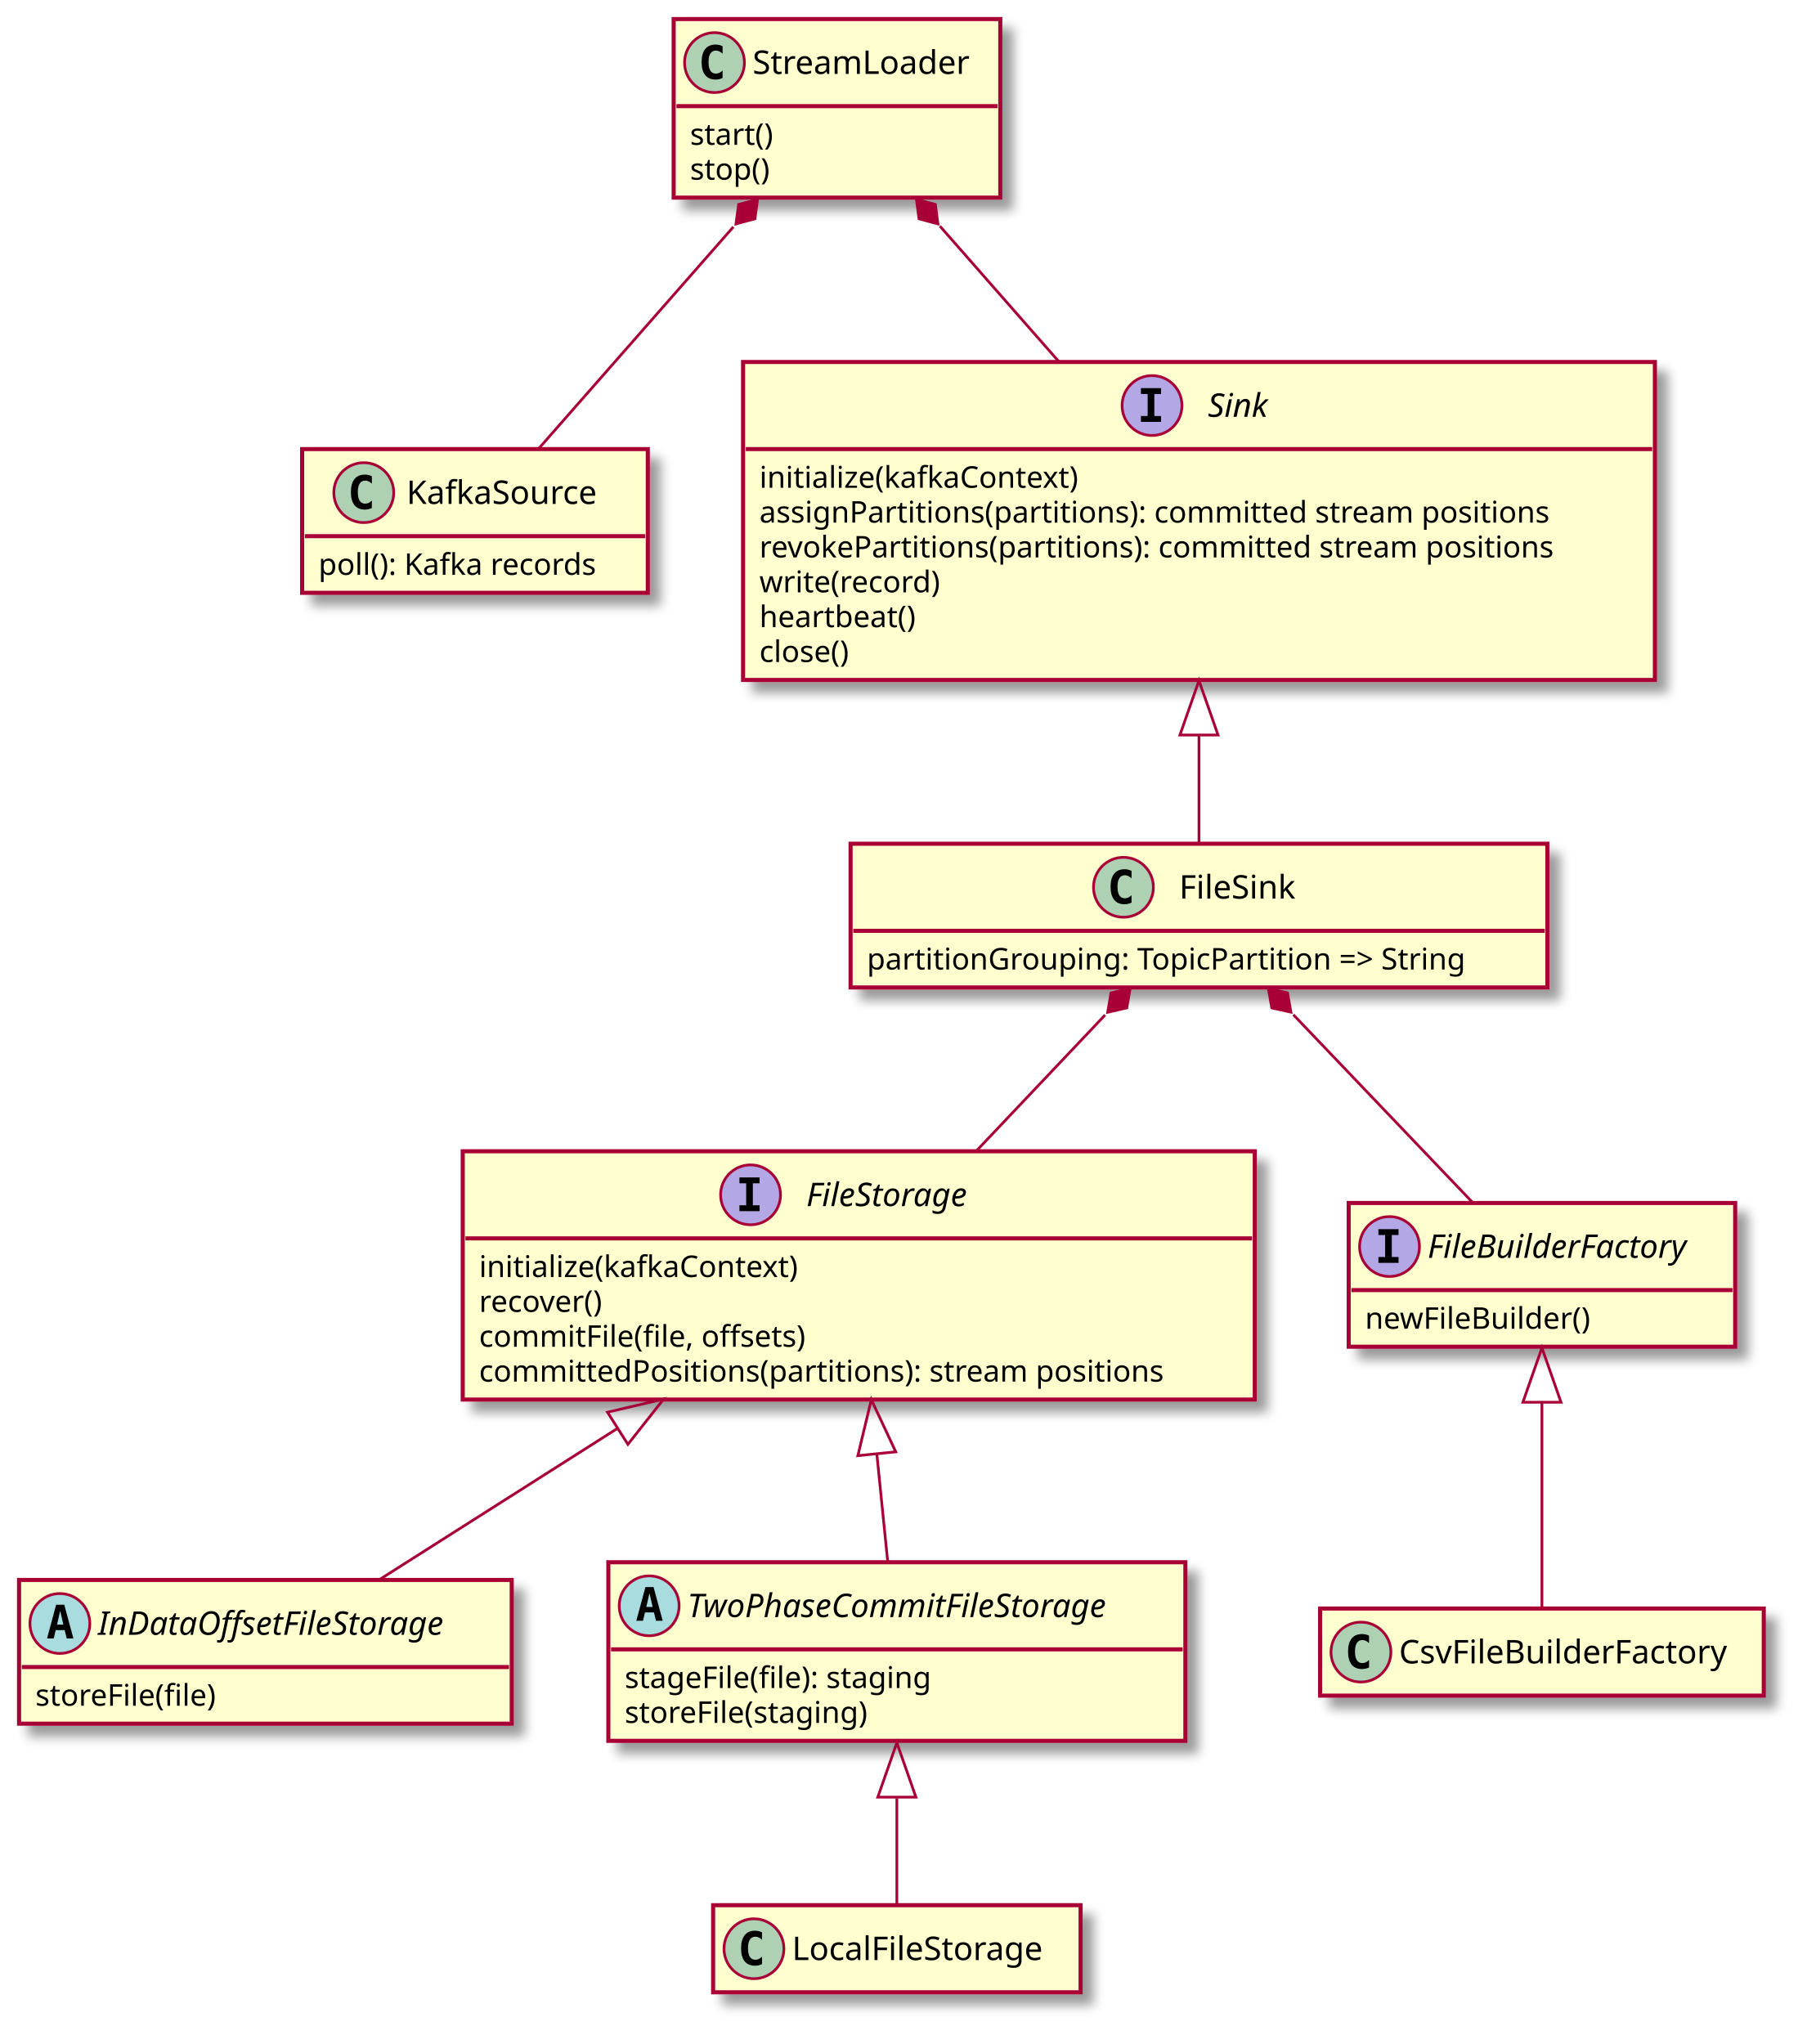
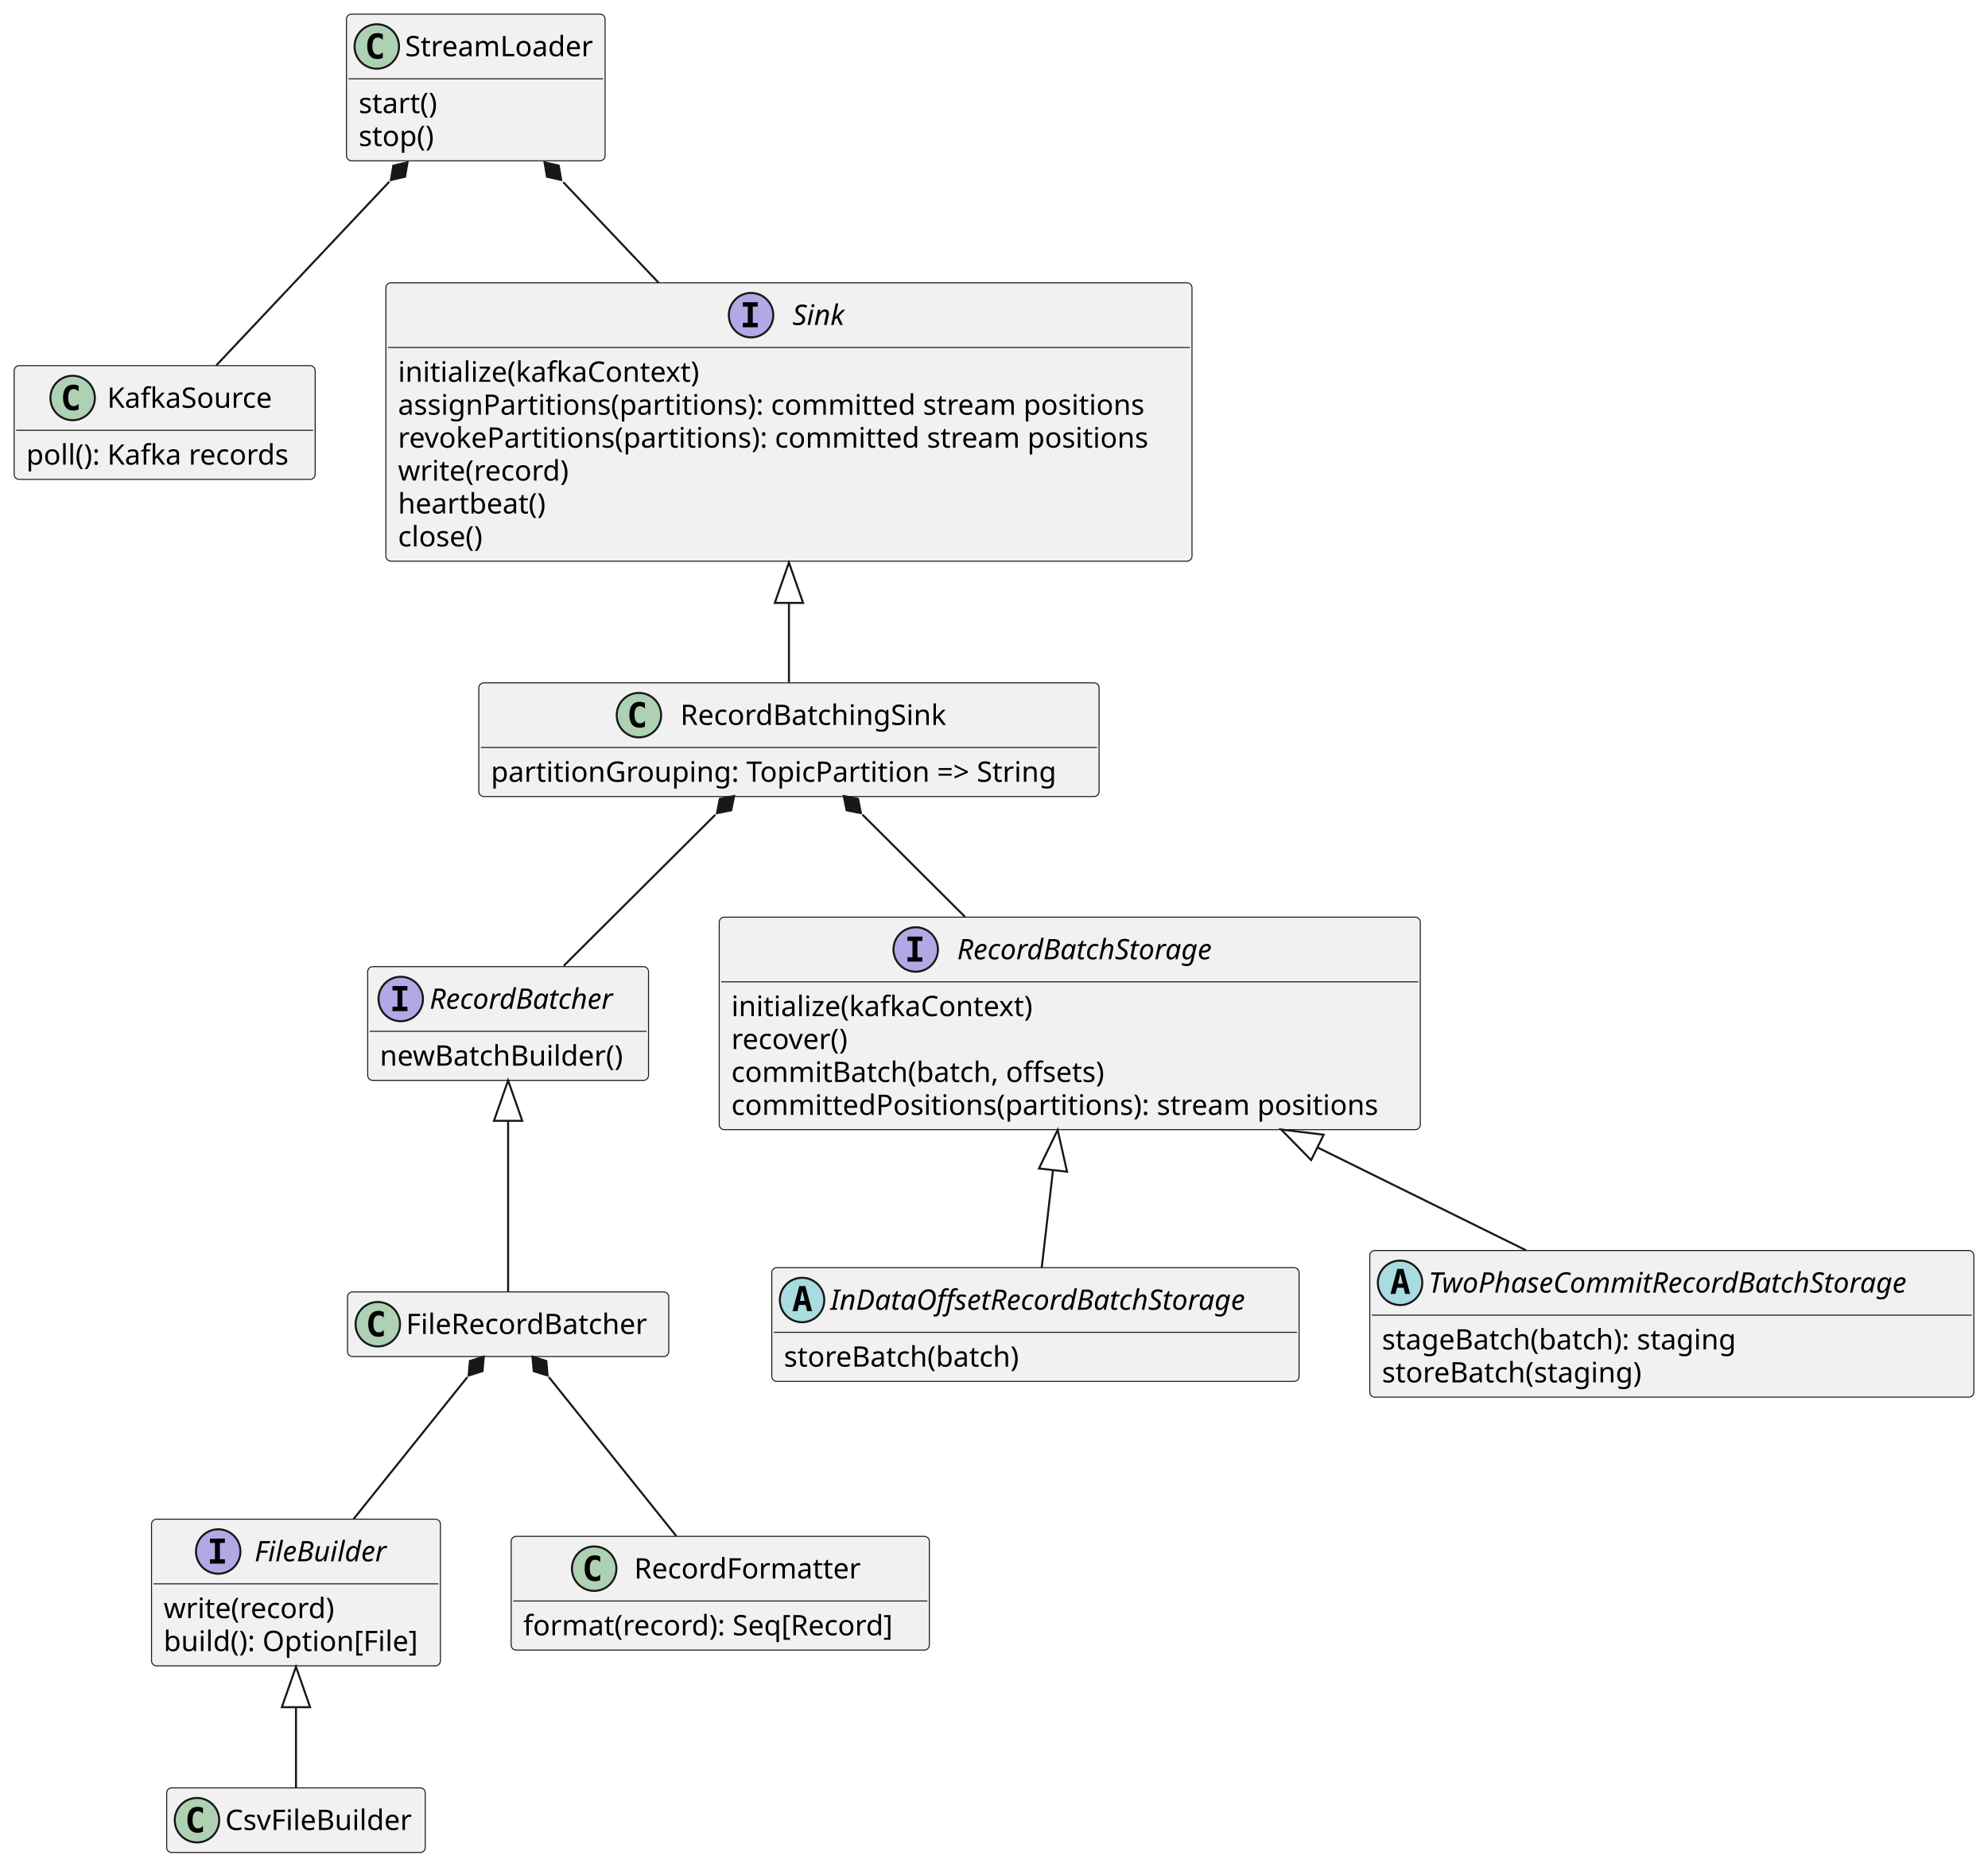
- <svg xmlns="http://www.w3.org/2000/svg" xmlns:xlink="http://www.w3.org/1999/xlink" contentScriptType="application/ecmascript" contentStyleType="text/css" height="751px" preserveAspectRatio="none" style="width:667px;height:751px;background:#00000000;" version="1.1" viewBox="0 0 667 751" width="667px" zoomAndPan="magnify">
-   <defs>
-     <filter height="300%" id="f3hmc2ms3qxe7" width="300%" x="-1" y="-1">
-       <feGaussianBlur result="blurOut" stdDeviation="2.0" />
-       <feColorMatrix in="blurOut" result="blurOut2" type="matrix" values="0 0 0 0 0 0 0 0 0 0 0 0 0 0 0 0 0 0 .4 0" />
-       <feOffset dx="4.0" dy="4.0" in="blurOut2" result="blurOut3" />
-       <feBlend in="SourceGraphic" in2="blurOut3" mode="normal" />
-     </filter>
-   </defs>
+ <svg xmlns="http://www.w3.org/2000/svg" xmlns:xlink="http://www.w3.org/1999/xlink" contentStyleType="text/css" height="924px" preserveAspectRatio="none" style="width:984px;height:924px;" version="1.1" viewBox="0 0 984 924" width="984px" zoomAndPan="magnify">
+   <defs />
  <g>
    <a href="../com/adform/streamloader/StreamLoader.html" target="_top" title="StreamLoader" xlink:actuate="onRequest" xlink:href="../com/adform/streamloader/StreamLoader.html" xlink:show="new" xlink:title="StreamLoader" xlink:type="simple">
-       <rect fill="#FEFECE" filter="url(#f3hmc2ms3qxe7)" height="65.609" id="StreamLoader" style="stroke: #A80036; stroke-width: 1.5;" width="120" x="247.5" y="7" />
-       <ellipse cx="262.5" cy="23" fill="#ADD1B2" rx="11" ry="11" style="stroke: #A80036; stroke-width: 1.0;" />
-       <path d="M265.469,28.641 Q264.891,28.938 264.25,29.078 Q263.609,29.234 262.906,29.234 Q260.406,29.234 259.078,27.594 Q257.766,25.938 257.766,22.812 Q257.766,19.688 259.078,18.031 Q260.406,16.375 262.906,16.375 Q263.609,16.375 264.25,16.531 Q264.906,16.688 265.469,16.984 L265.469,19.703 Q264.844,19.125 264.25,18.859 Q263.656,18.578 263.031,18.578 Q261.688,18.578 261,19.656 Q260.312,20.719 260.312,22.812 Q260.312,24.906 261,25.984 Q261.688,27.047 263.031,27.047 Q263.656,27.047 264.25,26.781 Q264.844,26.5 265.469,25.922 L265.469,28.641 Z " />
-       <text fill="#000000" font-family="sans-serif" font-size="12" lengthAdjust="spacingAndGlyphs" textLength="88" x="276.5" y="27.154">StreamLoader</text>
-       <line style="stroke: #A80036; stroke-width: 1.5;" x1="248.5" x2="366.5" y1="39" y2="39" />
-       <text fill="#000000" font-family="sans-serif" font-size="11" lengthAdjust="spacingAndGlyphs" textLength="35" x="253.5" y="53.21">start()</text>
-       <text fill="#000000" font-family="sans-serif" font-size="11" lengthAdjust="spacingAndGlyphs" textLength="33" x="253.5" y="66.015">stop()</text>
+       <g id="elem_StreamLoader">
+         <rect codeLine="5" fill="#F1F1F1" height="72.594" id="StreamLoader" rx="2.5" ry="2.5" style="stroke:#181818;stroke-width:0.5;" width="128" x="171.5" y="7" />
+         <ellipse cx="186.5" cy="23" fill="#ADD1B2" rx="11" ry="11" style="stroke:#181818;stroke-width:1.0;" />
+         <path d="M189.469,28.641 Q188.891,28.938 188.25,29.078 Q187.609,29.234 186.906,29.234 Q184.406,29.234 183.078,27.594 Q181.766,25.938 181.766,22.812 Q181.766,19.688 183.078,18.031 Q184.406,16.375 186.906,16.375 Q187.609,16.375 188.25,16.531 Q188.906,16.688 189.469,16.984 L189.469,19.703 Q188.844,19.125 188.25,18.859 Q187.656,18.578 187.031,18.578 Q185.688,18.578 185,19.656 Q184.312,20.719 184.312,22.812 Q184.312,24.906 185,25.984 Q185.688,27.047 187.031,27.047 Q187.656,27.047 188.25,26.781 Q188.844,26.5 189.469,25.922 L189.469,28.641 Z " fill="#000000" />
+         <text fill="#000000" font-family="sans-serif" font-size="14" lengthAdjust="spacing" textLength="96" x="200.5" y="27.847">StreamLoader</text>
+         <line style="stroke:#181818;stroke-width:0.5;" x1="172.5" x2="298.5" y1="39" y2="39" />
+         <text fill="#000000" font-family="sans-serif" font-size="14" lengthAdjust="spacing" textLength="41" x="177.5" y="55.995">start()</text>
+         <text fill="#000000" font-family="sans-serif" font-size="14" lengthAdjust="spacing" textLength="41" x="177.5" y="72.292">stop()</text>
+       </g>
    </a>
-     <a href="../com/adform/streamloader/KafkaSource.html" target="_top" title="KafkaSource" xlink:actuate="onRequest" xlink:href="../com/adform/streamloader/KafkaSource.html" xlink:show="new" xlink:title="KafkaSource" xlink:type="simple">
-       <rect fill="#FEFECE" filter="url(#f3hmc2ms3qxe7)" height="52.805" id="KafkaSource" style="stroke: #A80036; stroke-width: 1.5;" width="127" x="111" y="165" />
-       <ellipse cx="133.65" cy="181" fill="#ADD1B2" rx="11" ry="11" style="stroke: #A80036; stroke-width: 1.0;" />
-       <path d="M136.619,186.641 Q136.041,186.938 135.4,187.078 Q134.759,187.234 134.056,187.234 Q131.556,187.234 130.228,185.594 Q128.916,183.938 128.916,180.812 Q128.916,177.688 130.228,176.031 Q131.556,174.375 134.056,174.375 Q134.759,174.375 135.4,174.531 Q136.056,174.688 136.619,174.984 L136.619,177.703 Q135.994,177.125 135.4,176.859 Q134.806,176.578 134.181,176.578 Q132.838,176.578 132.15,177.656 Q131.463,178.719 131.463,180.812 Q131.463,182.906 132.15,183.984 Q132.838,185.047 134.181,185.047 Q134.806,185.047 135.4,184.781 Q135.994,184.5 136.619,183.922 L136.619,186.641 Z " />
-       <text fill="#000000" font-family="sans-serif" font-size="12" lengthAdjust="spacingAndGlyphs" textLength="78" x="149.35" y="185.154">KafkaSource</text>
-       <line style="stroke: #A80036; stroke-width: 1.5;" x1="112" x2="237" y1="197" y2="197" />
-       <text fill="#000000" font-family="sans-serif" font-size="11" lengthAdjust="spacingAndGlyphs" textLength="115" x="117" y="211.21">poll(): Kafka records</text>
+     <a href="../com/adform/streamloader/source/KafkaSource.html" target="_top" title="KafkaSource" xlink:actuate="onRequest" xlink:href="../com/adform/streamloader/source/KafkaSource.html" xlink:show="new" xlink:title="KafkaSource" xlink:type="simple">
+       <g id="elem_KafkaSource">
+         <rect codeLine="10" fill="#F1F1F1" height="56.297" id="KafkaSource" rx="2.5" ry="2.5" style="stroke:#181818;stroke-width:0.5;" width="149" x="7" y="181" />
+         <ellipse cx="35.95" cy="197" fill="#ADD1B2" rx="11" ry="11" style="stroke:#181818;stroke-width:1.0;" />
+         <path d="M38.919,202.641 Q38.341,202.938 37.7,203.078 Q37.059,203.234 36.356,203.234 Q33.856,203.234 32.528,201.594 Q31.216,199.938 31.216,196.812 Q31.216,193.688 32.528,192.031 Q33.856,190.375 36.356,190.375 Q37.059,190.375 37.7,190.531 Q38.356,190.688 38.919,190.984 L38.919,193.703 Q38.294,193.125 37.7,192.859 Q37.106,192.578 36.481,192.578 Q35.138,192.578 34.45,193.656 Q33.763,194.719 33.763,196.812 Q33.763,198.906 34.45,199.984 Q35.138,201.047 36.481,201.047 Q37.106,201.047 37.7,200.781 Q38.294,200.5 38.919,199.922 L38.919,202.641 Z " fill="#000000" />
+         <text fill="#000000" font-family="sans-serif" font-size="14" lengthAdjust="spacing" textLength="86" x="53.05" y="201.847">KafkaSource</text>
+         <line style="stroke:#181818;stroke-width:0.5;" x1="8" x2="155" y1="213" y2="213" />
+         <text fill="#000000" font-family="sans-serif" font-size="14" lengthAdjust="spacing" textLength="137" x="13" y="229.995">poll(): Kafka records</text>
+       </g>
    </a>
-     <a href="../com/adform/streamloader/Sink.html" target="_top" title="Sink" xlink:actuate="onRequest" xlink:href="../com/adform/streamloader/Sink.html" xlink:show="new" xlink:title="Sink" xlink:type="simple">
-       <rect fill="#FEFECE" filter="url(#f3hmc2ms3qxe7)" height="116.828" id="Sink" style="stroke: #A80036; stroke-width: 1.5;" width="335" x="273" y="133" />
-       <ellipse cx="423.25" cy="149" fill="#B4A7E5" rx="11" ry="11" style="stroke: #A80036; stroke-width: 1.0;" />
-       <path d="M419.172,144.766 L419.172,142.609 L426.562,142.609 L426.562,144.766 L424.094,144.766 L424.094,152.844 L426.562,152.844 L426.562,155 L419.172,155 L419.172,152.844 L421.641,152.844 L421.641,144.766 L419.172,144.766 Z " />
-       <text fill="#000000" font-family="sans-serif" font-size="12" font-style="italic" lengthAdjust="spacingAndGlyphs" textLength="26" x="443.75" y="153.154">Sink</text>
-       <line style="stroke: #A80036; stroke-width: 1.5;" x1="274" x2="607" y1="165" y2="165" />
-       <text fill="#000000" font-family="sans-serif" font-size="11" lengthAdjust="spacingAndGlyphs" textLength="126" x="279" y="179.21">initialize(kafkaContext)</text>
-       <text fill="#000000" font-family="sans-serif" font-size="11" lengthAdjust="spacingAndGlyphs" textLength="323" x="279" y="192.015">assignPartitions(partitions): committed stream positions</text>
-       <text fill="#000000" font-family="sans-serif" font-size="11" lengthAdjust="spacingAndGlyphs" textLength="323" x="279" y="204.82">revokePartitions(partitions): committed stream positions</text>
-       <text fill="#000000" font-family="sans-serif" font-size="11" lengthAdjust="spacingAndGlyphs" textLength="73" x="279" y="217.625">write(record)</text>
-       <text fill="#000000" font-family="sans-serif" font-size="11" lengthAdjust="spacingAndGlyphs" textLength="63" x="279" y="230.429">heartbeat()</text>
-       <text fill="#000000" font-family="sans-serif" font-size="11" lengthAdjust="spacingAndGlyphs" textLength="38" x="279" y="243.234">close()</text>
+     <a href="../com/adform/streamloader/sink/Sink.html" target="_top" title="Sink" xlink:actuate="onRequest" xlink:href="../com/adform/streamloader/sink/Sink.html" xlink:show="new" xlink:title="Sink" xlink:type="simple">
+       <g id="elem_Sink">
+         <rect codeLine="17" fill="#F1F1F1" height="137.781" id="Sink" rx="2.5" ry="2.5" style="stroke:#181818;stroke-width:0.5;" width="399" x="191" y="140" />
+         <ellipse cx="371.75" cy="156" fill="#B4A7E5" rx="11" ry="11" style="stroke:#181818;stroke-width:1.0;" />
+         <path d="M367.672,151.766 L367.672,149.609 L375.062,149.609 L375.062,151.766 L372.594,151.766 L372.594,159.844 L375.062,159.844 L375.062,162 L367.672,162 L367.672,159.844 L370.141,159.844 L370.141,151.766 L367.672,151.766 Z " fill="#000000" />
+         <text fill="#000000" font-family="sans-serif" font-size="14" font-style="italic" lengthAdjust="spacing" textLength="29" x="392.25" y="160.847">Sink</text>
+         <line style="stroke:#181818;stroke-width:0.5;" x1="192" x2="589" y1="172" y2="172" />
+         <text fill="#000000" font-family="sans-serif" font-size="14" lengthAdjust="spacing" textLength="154" x="197" y="188.995">initialize(kafkaContext)</text>
+         <text fill="#000000" font-family="sans-serif" font-size="14" lengthAdjust="spacing" textLength="385" x="197" y="205.292">assignPartitions(partitions): committed stream positions</text>
+         <text fill="#000000" font-family="sans-serif" font-size="14" lengthAdjust="spacing" textLength="387" x="197" y="221.589">revokePartitions(partitions): committed stream positions</text>
+         <text fill="#000000" font-family="sans-serif" font-size="14" lengthAdjust="spacing" textLength="88" x="197" y="237.886">write(record)</text>
+         <text fill="#000000" font-family="sans-serif" font-size="14" lengthAdjust="spacing" textLength="77" x="197" y="254.183">heartbeat()</text>
+         <text fill="#000000" font-family="sans-serif" font-size="14" lengthAdjust="spacing" textLength="47" x="197" y="270.479">close()</text>
+       </g>
    </a>
-     <a href="../com/adform/streamloader/file/FileSink.html" target="_top" title="FileSink" xlink:actuate="onRequest" xlink:href="../com/adform/streamloader/file/FileSink.html" xlink:show="new" xlink:title="FileSink" xlink:type="simple">
-       <rect fill="#FEFECE" filter="url(#f3hmc2ms3qxe7)" height="52.805" id="FileSink" style="stroke: #A80036; stroke-width: 1.5;" width="256" x="312.5" y="310" />
-       <ellipse cx="412.75" cy="326" fill="#ADD1B2" rx="11" ry="11" style="stroke: #A80036; stroke-width: 1.0;" />
-       <path d="M415.719,331.641 Q415.141,331.938 414.5,332.078 Q413.859,332.234 413.156,332.234 Q410.656,332.234 409.328,330.594 Q408.016,328.938 408.016,325.812 Q408.016,322.688 409.328,321.031 Q410.656,319.375 413.156,319.375 Q413.859,319.375 414.5,319.531 Q415.156,319.688 415.719,319.984 L415.719,322.703 Q415.094,322.125 414.5,321.859 Q413.906,321.578 413.281,321.578 Q411.938,321.578 411.25,322.656 Q410.562,323.719 410.562,325.812 Q410.562,327.906 411.25,328.984 Q411.938,330.047 413.281,330.047 Q413.906,330.047 414.5,329.781 Q415.094,329.5 415.719,328.922 L415.719,331.641 Z " />
-       <text fill="#000000" font-family="sans-serif" font-size="12" lengthAdjust="spacingAndGlyphs" textLength="47" x="433.25" y="330.154">FileSink</text>
-       <line style="stroke: #A80036; stroke-width: 1.5;" x1="313.5" x2="567.5" y1="342" y2="342" />
-       <text fill="#000000" font-family="sans-serif" font-size="11" lengthAdjust="spacingAndGlyphs" textLength="244" x="318.5" y="356.21">partitionGrouping: TopicPartition =&gt; String</text>
+     <a href="../com/adform/streamloader/sink/batch/RecordBatchingSink.html" target="_top" title="RecordBatchingSink" xlink:actuate="onRequest" xlink:href="../com/adform/streamloader/sink/batch/RecordBatchingSink.html" xlink:show="new" xlink:title="RecordBatchingSink" xlink:type="simple">
+       <g id="elem_RecordBatchingSink">
+         <rect codeLine="28" fill="#F1F1F1" height="56.297" id="RecordBatchingSink" rx="2.5" ry="2.5" style="stroke:#181818;stroke-width:0.5;" width="307" x="237" y="338" />
+         <ellipse cx="316.25" cy="354" fill="#ADD1B2" rx="11" ry="11" style="stroke:#181818;stroke-width:1.0;" />
+         <path d="M319.219,359.641 Q318.641,359.938 318,360.078 Q317.359,360.234 316.656,360.234 Q314.156,360.234 312.828,358.594 Q311.516,356.938 311.516,353.812 Q311.516,350.688 312.828,349.031 Q314.156,347.375 316.656,347.375 Q317.359,347.375 318,347.531 Q318.656,347.688 319.219,347.984 L319.219,350.703 Q318.594,350.125 318,349.859 Q317.406,349.578 316.781,349.578 Q315.438,349.578 314.75,350.656 Q314.062,351.719 314.062,353.812 Q314.062,355.906 314.75,356.984 Q315.438,358.047 316.781,358.047 Q317.406,358.047 318,357.781 Q318.594,357.5 319.219,356.922 L319.219,359.641 Z " fill="#000000" />
+         <text fill="#000000" font-family="sans-serif" font-size="14" lengthAdjust="spacing" textLength="140" x="336.75" y="358.847">RecordBatchingSink</text>
+         <line style="stroke:#181818;stroke-width:0.5;" x1="238" x2="543" y1="370" y2="370" />
+         <text fill="#000000" font-family="sans-serif" font-size="14" lengthAdjust="spacing" textLength="295" x="243" y="386.995">partitionGrouping: TopicPartition =&gt; String</text>
+       </g>
    </a>
-     <a href="../com/adform/streamloader/file/storage/FileStorage.html" target="_top" title="FileStorage" xlink:actuate="onRequest" xlink:href="../com/adform/streamloader/file/storage/FileStorage.html" xlink:show="new" xlink:title="FileStorage" xlink:type="simple">
-       <rect fill="#FEFECE" filter="url(#f3hmc2ms3qxe7)" height="91.219" id="FileStorage" style="stroke: #A80036; stroke-width: 1.5;" width="291" x="170" y="423" />
-       <ellipse cx="275.75" cy="439" fill="#B4A7E5" rx="11" ry="11" style="stroke: #A80036; stroke-width: 1.0;" />
-       <path d="M271.672,434.766 L271.672,432.609 L279.062,432.609 L279.062,434.766 L276.594,434.766 L276.594,442.844 L279.062,442.844 L279.062,445 L271.672,445 L271.672,442.844 L274.141,442.844 L274.141,434.766 L271.672,434.766 Z " />
-       <text fill="#000000" font-family="sans-serif" font-size="12" font-style="italic" lengthAdjust="spacingAndGlyphs" textLength="71" x="296.25" y="443.154">FileStorage</text>
-       <line style="stroke: #A80036; stroke-width: 1.5;" x1="171" x2="460" y1="455" y2="455" />
-       <text fill="#000000" font-family="sans-serif" font-size="11" lengthAdjust="spacingAndGlyphs" textLength="126" x="176" y="469.21">initialize(kafkaContext)</text>
-       <text fill="#000000" font-family="sans-serif" font-size="11" lengthAdjust="spacingAndGlyphs" textLength="51" x="176" y="482.015">recover()</text>
-       <text fill="#000000" font-family="sans-serif" font-size="11" lengthAdjust="spacingAndGlyphs" textLength="134" x="176" y="494.82">commitFile(file, offsets)</text>
-       <text fill="#000000" font-family="sans-serif" font-size="11" lengthAdjust="spacingAndGlyphs" textLength="279" x="176" y="507.625">committedPositions(partitions): stream positions</text>
+     <a href="../com/adform/streamloader/sink/batch/RecordBatcher.html" target="_top" title="RecordBatcher" xlink:actuate="onRequest" xlink:href="../com/adform/streamloader/sink/batch/RecordBatcher.html" xlink:show="new" xlink:title="RecordBatcher" xlink:type="simple">
+       <g id="elem_RecordBatcher">
+         <rect codeLine="32" fill="#F1F1F1" height="56.297" id="RecordBatcher" rx="2.5" ry="2.5" style="stroke:#181818;stroke-width:0.5;" width="139" x="182" y="478.5" />
+         <ellipse cx="198.35" cy="494.5" fill="#B4A7E5" rx="11" ry="11" style="stroke:#181818;stroke-width:1.0;" />
+         <path d="M194.272,490.266 L194.272,488.109 L201.662,488.109 L201.662,490.266 L199.194,490.266 L199.194,498.344 L201.662,498.344 L201.662,500.5 L194.272,500.5 L194.272,498.344 L196.741,498.344 L196.741,490.266 L194.272,490.266 Z " fill="#000000" />
+         <text fill="#000000" font-family="sans-serif" font-size="14" font-style="italic" lengthAdjust="spacing" textLength="104" x="212.65" y="499.347">RecordBatcher</text>
+         <line style="stroke:#181818;stroke-width:0.5;" x1="183" x2="320" y1="510.5" y2="510.5" />
+         <text fill="#000000" font-family="sans-serif" font-size="14" lengthAdjust="spacing" textLength="127" x="188" y="527.495">newBatchBuilder()</text>
+       </g>
    </a>
-     <a href="../com/adform/streamloader/file/storage/InDataOffsetFileStorage.html" target="_top" title="InDataOffsetFileStorage" xlink:actuate="onRequest" xlink:href="../com/adform/streamloader/file/storage/InDataOffsetFileStorage.html" xlink:show="new" xlink:title="InDataOffsetFileStorage" xlink:type="simple">
-       <rect fill="#FEFECE" filter="url(#f3hmc2ms3qxe7)" height="52.805" id="InDataOffsetFileStorage" style="stroke: #A80036; stroke-width: 1.5;" width="181" x="7" y="580.5" />
-       <ellipse cx="22" cy="596.5" fill="#A9DCDF" rx="11" ry="11" style="stroke: #A80036; stroke-width: 1.0;" />
-       <path d="M22.109,591.844 L20.953,596.922 L23.281,596.922 L22.109,591.844 Z M20.625,589.609 L23.609,589.609 L26.969,602 L24.516,602 L23.75,598.938 L20.469,598.938 L19.719,602 L17.281,602 L20.625,589.609 Z " />
-       <text fill="#000000" font-family="sans-serif" font-size="12" font-style="italic" lengthAdjust="spacingAndGlyphs" textLength="149" x="36" y="600.654">InDataOffsetFileStorage</text>
-       <line style="stroke: #A80036; stroke-width: 1.5;" x1="8" x2="187" y1="612.5" y2="612.5" />
-       <text fill="#000000" font-family="sans-serif" font-size="11" lengthAdjust="spacingAndGlyphs" textLength="74" x="13" y="626.71">storeFile(file)</text>
+     <a href="../com/adform/streamloader/sink/batch/storage/RecordBatchStorage.html" target="_top" title="RecordBatchStorage" xlink:actuate="onRequest" xlink:href="../com/adform/streamloader/sink/batch/storage/RecordBatchStorage.html" xlink:show="new" xlink:title="RecordBatchStorage" xlink:type="simple">
+       <g id="elem_RecordBatchStorage">
+         <rect codeLine="36" fill="#F1F1F1" height="105.188" id="RecordBatchStorage" rx="2.5" ry="2.5" style="stroke:#181818;stroke-width:0.5;" width="347" x="356" y="454" />
+         <ellipse cx="453.25" cy="470" fill="#B4A7E5" rx="11" ry="11" style="stroke:#181818;stroke-width:1.0;" />
+         <path d="M449.172,465.766 L449.172,463.609 L456.562,463.609 L456.562,465.766 L454.094,465.766 L454.094,473.844 L456.562,473.844 L456.562,476 L449.172,476 L449.172,473.844 L451.641,473.844 L451.641,465.766 L449.172,465.766 Z " fill="#000000" />
+         <text fill="#000000" font-family="sans-serif" font-size="14" font-style="italic" lengthAdjust="spacing" textLength="144" x="473.75" y="474.847">RecordBatchStorage</text>
+         <line style="stroke:#181818;stroke-width:0.5;" x1="357" x2="702" y1="486" y2="486" />
+         <text fill="#000000" font-family="sans-serif" font-size="14" lengthAdjust="spacing" textLength="154" x="362" y="502.995">initialize(kafkaContext)</text>
+         <text fill="#000000" font-family="sans-serif" font-size="14" lengthAdjust="spacing" textLength="62" x="362" y="519.292">recover()</text>
+         <text fill="#000000" font-family="sans-serif" font-size="14" lengthAdjust="spacing" textLength="195" x="362" y="535.589">commitBatch(batch, offsets)</text>
+         <text fill="#000000" font-family="sans-serif" font-size="14" lengthAdjust="spacing" textLength="335" x="362" y="551.886">committedPositions(partitions): stream positions</text>
+       </g>
    </a>
-     <a href="../com/adform/streamloader/file/storage/TwoPhaseCommitFileStorage.html" target="_top" title="TwoPhaseCommitFileStorage" xlink:actuate="onRequest" xlink:href="../com/adform/streamloader/file/storage/TwoPhaseCommitFileStorage.html" xlink:show="new" xlink:title="TwoPhaseCommitFileStorage" xlink:type="simple">
-       <rect fill="#FEFECE" filter="url(#f3hmc2ms3qxe7)" height="65.609" id="TwoPhaseCommitFileStorage" style="stroke: #A80036; stroke-width: 1.5;" width="212" x="223.5" y="574" />
-       <ellipse cx="238.5" cy="590" fill="#A9DCDF" rx="11" ry="11" style="stroke: #A80036; stroke-width: 1.0;" />
-       <path d="M238.609,585.344 L237.453,590.422 L239.781,590.422 L238.609,585.344 Z M237.125,583.109 L240.109,583.109 L243.469,595.5 L241.016,595.5 L240.25,592.438 L236.969,592.438 L236.219,595.5 L233.781,595.5 L237.125,583.109 Z " />
-       <text fill="#000000" font-family="sans-serif" font-size="12" font-style="italic" lengthAdjust="spacingAndGlyphs" textLength="180" x="252.5" y="594.154">TwoPhaseCommitFileStorage</text>
-       <line style="stroke: #A80036; stroke-width: 1.5;" x1="224.5" x2="434.5" y1="606" y2="606" />
-       <text fill="#000000" font-family="sans-serif" font-size="11" lengthAdjust="spacingAndGlyphs" textLength="126" x="229.5" y="620.21">stageFile(file): staging</text>
-       <text fill="#000000" font-family="sans-serif" font-size="11" lengthAdjust="spacingAndGlyphs" textLength="99" x="229.5" y="633.015">storeFile(staging)</text>
+     <a href="../com/adform/streamloader/sink/batch/storage/InDataOffsetRecordBatchStorage.html" target="_top" title="InDataOffsetRecordBatchStorage" xlink:actuate="onRequest" xlink:href="../com/adform/streamloader/sink/batch/storage/InDataOffsetRecordBatchStorage.html" xlink:show="new" xlink:title="InDataOffsetRecordBatchStorage" xlink:type="simple">
+       <g id="elem_InDataOffsetRecordBatchStorage">
+         <rect codeLine="49" fill="#F1F1F1" height="56.297" id="InDataOffsetRecordBatchStorage" rx="2.5" ry="2.5" style="stroke:#181818;stroke-width:0.5;" width="261" x="382" y="627.5" />
+         <ellipse cx="397" cy="643.5" fill="#A9DCDF" rx="11" ry="11" style="stroke:#181818;stroke-width:1.0;" />
+         <path d="M397.109,638.844 L395.953,643.922 L398.281,643.922 L397.109,638.844 Z M395.625,636.609 L398.609,636.609 L401.969,649 L399.516,649 L398.75,645.938 L395.469,645.938 L394.719,649 L392.281,649 L395.625,636.609 Z " fill="#000000" />
+         <text fill="#000000" font-family="sans-serif" font-size="14" font-style="italic" lengthAdjust="spacing" textLength="229" x="411" y="648.347">InDataOffsetRecordBatchStorage</text>
+         <line style="stroke:#181818;stroke-width:0.5;" x1="383" x2="642" y1="659.5" y2="659.5" />
+         <text fill="#000000" font-family="sans-serif" font-size="14" lengthAdjust="spacing" textLength="125" x="388" y="676.495">storeBatch(batch)</text>
+       </g>
    </a>
-     <a href="../com/adform/streamloader/file/storage/LocalFileStorage.html" target="_top" title="LocalFileStorage" xlink:actuate="onRequest" xlink:href="../com/adform/streamloader/file/storage/LocalFileStorage.html" xlink:show="new" xlink:title="LocalFileStorage" xlink:type="simple">
-       <rect fill="#FEFECE" filter="url(#f3hmc2ms3qxe7)" height="32" id="LocalFileStorage" style="stroke: #A80036; stroke-width: 1.5;" width="135" x="262" y="700" />
-       <ellipse cx="277" cy="716" fill="#ADD1B2" rx="11" ry="11" style="stroke: #A80036; stroke-width: 1.0;" />
-       <path d="M279.969,721.641 Q279.391,721.938 278.75,722.078 Q278.109,722.234 277.406,722.234 Q274.906,722.234 273.578,720.594 Q272.266,718.938 272.266,715.812 Q272.266,712.688 273.578,711.031 Q274.906,709.375 277.406,709.375 Q278.109,709.375 278.75,709.531 Q279.406,709.688 279.969,709.984 L279.969,712.703 Q279.344,712.125 278.75,711.859 Q278.156,711.578 277.531,711.578 Q276.188,711.578 275.5,712.656 Q274.812,713.719 274.812,715.812 Q274.812,717.906 275.5,718.984 Q276.188,720.047 277.531,720.047 Q278.156,720.047 278.75,719.781 Q279.344,719.5 279.969,718.922 L279.969,721.641 Z " />
-       <text fill="#000000" font-family="sans-serif" font-size="12" lengthAdjust="spacingAndGlyphs" textLength="103" x="291" y="720.154">LocalFileStorage</text>
+     <a href="../com/adform/streamloader/sink/batch/storage/TwoPhaseCommitRecordBatchStorage.html" target="_top" title="TwoPhaseCommitRecordBatchStorage" xlink:actuate="onRequest" xlink:href="../com/adform/streamloader/sink/batch/storage/TwoPhaseCommitRecordBatchStorage.html" xlink:show="new" xlink:title="TwoPhaseCommitRecordBatchStorage" xlink:type="simple">
+       <g id="elem_TwoPhaseCommitRecordBatchStorage">
+         <rect codeLine="53" fill="#F1F1F1" height="72.594" id="TwoPhaseCommitRecordBatchStorage" rx="2.5" ry="2.5" style="stroke:#181818;stroke-width:0.5;" width="299" x="678" y="619" />
+         <ellipse cx="693" cy="635" fill="#A9DCDF" rx="11" ry="11" style="stroke:#181818;stroke-width:1.0;" />
+         <path d="M693.109,630.344 L691.953,635.422 L694.281,635.422 L693.109,630.344 Z M691.625,628.109 L694.609,628.109 L697.969,640.5 L695.516,640.5 L694.75,637.438 L691.469,637.438 L690.719,640.5 L688.281,640.5 L691.625,628.109 Z " fill="#000000" />
+         <text fill="#000000" font-family="sans-serif" font-size="14" font-style="italic" lengthAdjust="spacing" textLength="267" x="707" y="639.847">TwoPhaseCommitRecordBatchStorage</text>
+         <line style="stroke:#181818;stroke-width:0.5;" x1="679" x2="976" y1="651" y2="651" />
+         <text fill="#000000" font-family="sans-serif" font-size="14" lengthAdjust="spacing" textLength="188" x="684" y="667.995">stageBatch(batch): staging</text>
+         <text fill="#000000" font-family="sans-serif" font-size="14" lengthAdjust="spacing" textLength="137" x="684" y="684.292">storeBatch(staging)</text>
+       </g>
    </a>
-     <a href="../com/adform/streamloader/file/FileBuilderFactory.html" target="_top" title="FileBuilderFactory" xlink:actuate="onRequest" xlink:href="../com/adform/streamloader/file/FileBuilderFactory.html" xlink:show="new" xlink:title="FileBuilderFactory" xlink:type="simple">
-       <rect fill="#FEFECE" filter="url(#f3hmc2ms3qxe7)" height="52.805" id="FileBuilderFactory" style="stroke: #A80036; stroke-width: 1.5;" width="142" x="495.5" y="442" />
-       <ellipse cx="510.5" cy="458" fill="#B4A7E5" rx="11" ry="11" style="stroke: #A80036; stroke-width: 1.0;" />
-       <path d="M506.422,453.766 L506.422,451.609 L513.812,451.609 L513.812,453.766 L511.344,453.766 L511.344,461.844 L513.812,461.844 L513.812,464 L506.422,464 L506.422,461.844 L508.891,461.844 L508.891,453.766 L506.422,453.766 Z " />
-       <text fill="#000000" font-family="sans-serif" font-size="12" font-style="italic" lengthAdjust="spacingAndGlyphs" textLength="110" x="524.5" y="462.154">FileBuilderFactory</text>
-       <line style="stroke: #A80036; stroke-width: 1.5;" x1="496.5" x2="636.5" y1="474" y2="474" />
-       <text fill="#000000" font-family="sans-serif" font-size="11" lengthAdjust="spacingAndGlyphs" textLength="90" x="501.5" y="488.21">newFileBuilder()</text>
+     <a href="../com/adform/streamloader/sink/file/FileRecordBatcher.html" target="_top" title="FileRecordBatcher" xlink:actuate="onRequest" xlink:href="../com/adform/streamloader/sink/file/FileRecordBatcher.html" xlink:show="new" xlink:title="FileRecordBatcher" xlink:type="simple">
+       <g id="elem_FileRecordBatcher">
+         <rect codeLine="58" fill="#F1F1F1" height="32" id="FileRecordBatcher" rx="2.5" ry="2.5" style="stroke:#181818;stroke-width:0.5;" width="159" x="172" y="639.5" />
+         <ellipse cx="187" cy="655.5" fill="#ADD1B2" rx="11" ry="11" style="stroke:#181818;stroke-width:1.0;" />
+         <path d="M189.969,661.141 Q189.391,661.438 188.75,661.578 Q188.109,661.734 187.406,661.734 Q184.906,661.734 183.578,660.094 Q182.266,658.438 182.266,655.312 Q182.266,652.188 183.578,650.531 Q184.906,648.875 187.406,648.875 Q188.109,648.875 188.75,649.031 Q189.406,649.188 189.969,649.484 L189.969,652.203 Q189.344,651.625 188.75,651.359 Q188.156,651.078 187.531,651.078 Q186.188,651.078 185.5,652.156 Q184.812,653.219 184.812,655.312 Q184.812,657.406 185.5,658.484 Q186.188,659.547 187.531,659.547 Q188.156,659.547 188.75,659.281 Q189.344,659 189.969,658.422 L189.969,661.141 Z " fill="#000000" />
+         <text fill="#000000" font-family="sans-serif" font-size="14" lengthAdjust="spacing" textLength="127" x="201" y="660.347">FileRecordBatcher</text>
+       </g>
    </a>
-     <a href="../com/adform/streamloader/encoding/csv/CsvFileBuilderFactory.html" target="_top" title="CsvFileBuilderFactory" xlink:actuate="onRequest" xlink:href="../com/adform/streamloader/encoding/csv/CsvFileBuilderFactory.html" xlink:show="new" xlink:title="CsvFileBuilderFactory" xlink:type="simple">
-       <rect fill="#FEFECE" filter="url(#f3hmc2ms3qxe7)" height="32" id="CsvFileBuilderFactory" style="stroke: #A80036; stroke-width: 1.5;" width="163" x="485" y="591" />
-       <ellipse cx="500" cy="607" fill="#ADD1B2" rx="11" ry="11" style="stroke: #A80036; stroke-width: 1.0;" />
-       <path d="M502.969,612.641 Q502.391,612.938 501.75,613.078 Q501.109,613.234 500.406,613.234 Q497.906,613.234 496.578,611.594 Q495.266,609.938 495.266,606.812 Q495.266,603.688 496.578,602.031 Q497.906,600.375 500.406,600.375 Q501.109,600.375 501.75,600.531 Q502.406,600.688 502.969,600.984 L502.969,603.703 Q502.344,603.125 501.75,602.859 Q501.156,602.578 500.531,602.578 Q499.188,602.578 498.5,603.656 Q497.812,604.719 497.812,606.812 Q497.812,608.906 498.5,609.984 Q499.188,611.047 500.531,611.047 Q501.156,611.047 501.75,610.781 Q502.344,610.5 502.969,609.922 L502.969,612.641 Z " />
-       <text fill="#000000" font-family="sans-serif" font-size="12" lengthAdjust="spacingAndGlyphs" textLength="131" x="514" y="611.154">CsvFileBuilderFactory</text>
+     <a href="../com/adform/streamloader/sink/file/FileBuilder.html" target="_top" title="FileBuilder" xlink:actuate="onRequest" xlink:href="../com/adform/streamloader/sink/file/FileBuilder.html" xlink:show="new" xlink:title="FileBuilder" xlink:type="simple">
+       <g id="elem_FileBuilder">
+         <rect codeLine="63" fill="#F1F1F1" height="72.594" id="FileBuilder" rx="2.5" ry="2.5" style="stroke:#181818;stroke-width:0.5;" width="143" x="75" y="752" />
+         <ellipse cx="108" cy="768" fill="#B4A7E5" rx="11" ry="11" style="stroke:#181818;stroke-width:1.0;" />
+         <path d="M103.922,763.766 L103.922,761.609 L111.312,761.609 L111.312,763.766 L108.844,763.766 L108.844,771.844 L111.312,771.844 L111.312,774 L103.922,774 L103.922,771.844 L106.391,771.844 L106.391,763.766 L103.922,763.766 Z " fill="#000000" />
+         <text fill="#000000" font-family="sans-serif" font-size="14" font-style="italic" lengthAdjust="spacing" textLength="71" x="126" y="772.847">FileBuilder</text>
+         <line style="stroke:#181818;stroke-width:0.5;" x1="76" x2="217" y1="784" y2="784" />
+         <text fill="#000000" font-family="sans-serif" font-size="14" lengthAdjust="spacing" textLength="88" x="81" y="800.995">write(record)</text>
+         <text fill="#000000" font-family="sans-serif" font-size="14" lengthAdjust="spacing" textLength="131" x="81" y="817.292">build(): Option[File]</text>
+       </g>
    </a>
-     <path d="M269.451,83.341 C246.366,109.638 217.643,142.356 197.869,164.88 " fill="none" id="StreamLoader&lt;-KafkaSource" style="stroke: #A80036; stroke-width: 1.0;" />
-     <polygon fill="#A80036" points="278.313,73.247,271.348,75.117,270.396,82.265,277.36,80.395,278.313,73.247" style="stroke: #A80036; stroke-width: 1.0;" />
-     <path d="M345.322,83.083 C358.944,98.6 374.553,116.38 389.136,132.991 " fill="none" id="StreamLoader&lt;-Sink" style="stroke: #A80036; stroke-width: 1.0;" />
-     <polygon fill="#A80036" points="336.687,73.247,337.64,80.395,344.604,82.265,343.652,75.117,336.687,73.247" style="stroke: #A80036; stroke-width: 1.0;" />
-     <path d="M440.5,270.251 C440.5,284.546 440.5,298.514 440.5,309.91 " fill="none" id="Sink&lt;-FileSink" style="stroke: #A80036; stroke-width: 1.0;" />
-     <polygon fill="none" points="433.5,270.059,440.5,250.059,447.5,270.059,433.5,270.059" style="stroke: #A80036; stroke-width: 1.0;" />
-     <path d="M406.013,372.918 C391.392,388.358 374.192,406.522 358.734,422.845 " fill="none" id="FileSink&lt;-FileStorage" style="stroke: #A80036; stroke-width: 1.0;" />
-     <polygon fill="#A80036" points="415.204,363.212,408.175,364.818,406.953,371.925,413.983,370.319,415.204,363.212" style="stroke: #A80036; stroke-width: 1.0;" />
-     <path d="M226.809,524.847 C196.55,544.072 164.125,564.672 139.314,580.434 " fill="none" id="FileStorage&lt;-InDataOffsetFileStorage" style="stroke: #A80036; stroke-width: 1.0;" />
-     <polygon fill="none" points="223.182,518.859,243.817,514.042,230.689,530.675,223.182,518.859" style="stroke: #A80036; stroke-width: 1.0;" />
-     <path d="M322.166,534.442 C323.538,548.021 324.928,561.771 326.123,573.596 " fill="none" id="FileStorage&lt;-TwoPhaseCommitFileStorage" style="stroke: #A80036; stroke-width: 1.0;" />
-     <polygon fill="none" points="315.17,534.837,320.123,514.234,329.099,533.428,315.17,534.837" style="stroke: #A80036; stroke-width: 1.0;" />
-     <path d="M329.5,660.738 C329.5,675.038 329.5,689.409 329.5,699.909 " fill="none" id="TwoPhaseCommitFileStorage&lt;-LocalFileStorage" style="stroke: #A80036; stroke-width: 1.0;" />
-     <polygon fill="none" points="322.5,660.296,329.5,640.296,336.5,660.296,322.5,660.296" style="stroke: #A80036; stroke-width: 1.0;" />
-     <path d="M566.5,515.232 C566.5,541.376 566.5,572.325 566.5,590.773 " fill="none" id="FileBuilderFactory&lt;-CsvFileBuilderFactory" style="stroke: #A80036; stroke-width: 1.0;" />
-     <polygon fill="none" points="559.5,515.204,566.5,495.204,573.5,515.204,559.5,515.204" style="stroke: #A80036; stroke-width: 1.0;" />
-     <path d="M475.165,372.815 C496.014,394.657 522.092,421.978 541.04,441.828 " fill="none" id="FileSink&lt;-FileBuilderFactory" style="stroke: #A80036; stroke-width: 1.0;" />
-     <polygon fill="#A80036" points="465.998,363.212,467.247,370.314,474.284,371.892,473.034,364.79,465.998,363.212" style="stroke: #A80036; stroke-width: 1.0;" />
+     <a href="../com/adform/streamloader/sink/encoding/csv/CsvFileBuilder.html" target="_top" title="CsvFileBuilder" xlink:actuate="onRequest" xlink:href="../com/adform/streamloader/sink/encoding/csv/CsvFileBuilder.html" xlink:show="new" xlink:title="CsvFileBuilder" xlink:type="simple">
+       <g id="elem_CsvFileBuilder">
+         <rect codeLine="68" fill="#F1F1F1" height="32" id="CsvFileBuilder" rx="2.5" ry="2.5" style="stroke:#181818;stroke-width:0.5;" width="128" x="82.5" y="885" />
+         <ellipse cx="97.5" cy="901" fill="#ADD1B2" rx="11" ry="11" style="stroke:#181818;stroke-width:1.0;" />
+         <path d="M100.469,906.641 Q99.891,906.938 99.25,907.078 Q98.609,907.234 97.906,907.234 Q95.406,907.234 94.078,905.594 Q92.766,903.938 92.766,900.812 Q92.766,897.688 94.078,896.031 Q95.406,894.375 97.906,894.375 Q98.609,894.375 99.25,894.531 Q99.906,894.688 100.469,894.984 L100.469,897.703 Q99.844,897.125 99.25,896.859 Q98.656,896.578 98.031,896.578 Q96.688,896.578 96,897.656 Q95.312,898.719 95.312,900.812 Q95.312,902.906 96,903.984 Q96.688,905.047 98.031,905.047 Q98.656,905.047 99.25,904.781 Q99.844,904.5 100.469,903.922 L100.469,906.641 Z " fill="#000000" />
+         <text fill="#000000" font-family="sans-serif" font-size="14" lengthAdjust="spacing" textLength="96" x="111.5" y="905.847">CsvFileBuilder</text>
+       </g>
+     </a>
+     <a href="../com/adform/streamloader/sink/batch/RecordFormatter.html" target="_top" title="RecordFormatter" xlink:actuate="onRequest" xlink:href="../com/adform/streamloader/sink/batch/RecordFormatter.html" xlink:show="new" xlink:title="RecordFormatter" xlink:type="simple">
+       <g id="elem_RecordFormatter">
+         <rect codeLine="75" fill="#F1F1F1" height="56.297" id="RecordFormatter" rx="2.5" ry="2.5" style="stroke:#181818;stroke-width:0.5;" width="207" x="253" y="760.5" />
+         <ellipse cx="294.1" cy="776.5" fill="#ADD1B2" rx="11" ry="11" style="stroke:#181818;stroke-width:1.0;" />
+         <path d="M297.069,782.141 Q296.491,782.438 295.85,782.578 Q295.209,782.734 294.506,782.734 Q292.006,782.734 290.678,781.094 Q289.366,779.438 289.366,776.312 Q289.366,773.188 290.678,771.531 Q292.006,769.875 294.506,769.875 Q295.209,769.875 295.85,770.031 Q296.506,770.188 297.069,770.484 L297.069,773.203 Q296.444,772.625 295.85,772.359 Q295.256,772.078 294.631,772.078 Q293.288,772.078 292.6,773.156 Q291.913,774.219 291.913,776.312 Q291.913,778.406 292.6,779.484 Q293.288,780.547 294.631,780.547 Q295.256,780.547 295.85,780.281 Q296.444,780 297.069,779.422 L297.069,782.141 Z " fill="#000000" />
+         <text fill="#000000" font-family="sans-serif" font-size="14" lengthAdjust="spacing" textLength="117" x="313.9" y="781.347">RecordFormatter</text>
+         <line style="stroke:#181818;stroke-width:0.5;" x1="254" x2="459" y1="792.5" y2="792.5" />
+         <text fill="#000000" font-family="sans-serif" font-size="14" lengthAdjust="spacing" textLength="195" x="259" y="809.495">format(record): Seq[Record]</text>
+       </g>
+     </a>
+     <g id="link_StreamLoader_KafkaSource">
+       <path codeLine="14" d="M192.68,89.96 C165.18,119.16 130.37,156.12 107.1,180.82 " fill="none" id="StreamLoader-backto-KafkaSource" style="stroke:#181818;stroke-width:1.0;" />
+       <polygon fill="#181818" points="201.7,80.38,194.674,82.002,193.469,89.112,200.495,87.49,201.7,80.38" style="stroke:#181818;stroke-width:1.0;" />
+     </g>
+     <g id="link_StreamLoader_Sink">
+       <path codeLine="15" d="M278.8,90.18 C293.42,105.6 310.07,123.16 325.97,139.94 " fill="none" id="StreamLoader-backto-Sink" style="stroke:#181818;stroke-width:1.0;" />
+       <polygon fill="#181818" points="269.52,80.38,270.752,87.485,277.785,89.08,276.553,81.975,269.52,80.38" style="stroke:#181818;stroke-width:1.0;" />
+     </g>
+     <g id="link_Sink_RecordBatchingSink">
+       <path codeLine="26" d="M390.5,298.61 C390.5,312.79 390.5,326.46 390.5,337.67 " fill="none" id="Sink-backto-RecordBatchingSink" style="stroke:#181818;stroke-width:1.0;" />
+       <polygon fill="none" points="383.5,298.44,390.5,278.44,397.5,298.44,383.5,298.44" style="stroke:#181818;stroke-width:1.0;" />
+     </g>
+     <g id="link_RecordBatchingSink_RecordBatcher">
+       <path codeLine="43" d="M354.08,403.29 C330.59,426.69 300.53,456.64 279.04,478.06 " fill="none" id="RecordBatchingSink-backto-RecordBatcher" style="stroke:#181818;stroke-width:1.0;" />
+       <polygon fill="#181818" points="363.37,394.03,356.297,395.433,354.872,402.502,361.945,401.099,363.37,394.03" style="stroke:#181818;stroke-width:1.0;" />
+     </g>
+     <g id="link_RecordBatchingSink_RecordBatchStorage">
+       <path codeLine="44" d="M426.88,403.25 C442.39,418.71 460.78,437.03 477.67,453.86 " fill="none" id="RecordBatchingSink-backto-RecordBatchStorage" style="stroke:#181818;stroke-width:1.0;" />
+       <polygon fill="#181818" points="417.63,394.03,419.055,401.099,426.128,402.502,424.703,395.433,417.63,394.03" style="stroke:#181818;stroke-width:1.0;" />
+     </g>
+     <g id="link_RecordBatchStorage_InDataOffsetRecordBatchStorage">
+       <path codeLine="46" d="M521.21,579.23 C519.22,596.42 517.21,613.75 515.63,627.43 " fill="none" id="RecordBatchStorage-backto-InDataOffsetRecordBatchStorage" style="stroke:#181818;stroke-width:1.0;" />
+       <polygon fill="none" points="514.26,578.39,523.51,559.33,528.16,580,514.26,578.39" style="stroke:#181818;stroke-width:1.0;" />
+     </g>
+     <g id="link_RecordBatchStorage_TwoPhaseCommitRecordBatchStorage">
+       <path codeLine="47" d="M652.26,568.06 C687.34,585.36 724.42,603.65 755.39,618.93 " fill="none" id="RecordBatchStorage-backto-TwoPhaseCommitRecordBatchStorage" style="stroke:#181818;stroke-width:1.0;" />
+       <polygon fill="none" points="648.98,574.25,634.14,559.12,655.18,561.69,648.98,574.25" style="stroke:#181818;stroke-width:1.0;" />
+     </g>
+     <g id="link_RecordBatcher_FileRecordBatcher">
+       <path codeLine="61" d="M251.5,555.11 C251.5,584.32 251.5,619.78 251.5,639.47 " fill="none" id="RecordBatcher-backto-FileRecordBatcher" style="stroke:#181818;stroke-width:1.0;" />
+       <polygon fill="none" points="244.5,554.81,251.5,534.81,258.5,554.81,244.5,554.81" style="stroke:#181818;stroke-width:1.0;" />
+     </g>
+     <g id="link_FileBuilder_CsvFileBuilder">
+       <path codeLine="70" d="M146.5,845.29 C146.5,859.86 146.5,874.39 146.5,884.81 " fill="none" id="FileBuilder-backto-CsvFileBuilder" style="stroke:#181818;stroke-width:1.0;" />
+       <polygon fill="none" points="139.5,845.07,146.5,825.07,153.5,845.07,139.5,845.07" style="stroke:#181818;stroke-width:1.0;" />
+     </g>
+     <g id="link_FileRecordBatcher_FileBuilder">
+       <path codeLine="72" d="M231.32,681.68 C215.32,701.63 192.79,729.75 174.96,751.99 " fill="none" id="FileRecordBatcher-backto-FileBuilder" style="stroke:#181818;stroke-width:1.0;" />
+       <polygon fill="#181818" points="239.46,671.53,232.587,673.711,231.956,680.894,238.829,678.713,239.46,671.53" style="stroke:#181818;stroke-width:1.0;" />
+     </g>
+     <g id="link_FileRecordBatcher_RecordFormatter">
+       <path codeLine="73" d="M271.68,681.67 C289.76,704.24 316.22,737.24 334.76,760.38 " fill="none" id="FileRecordBatcher-backto-RecordFormatter" style="stroke:#181818;stroke-width:1.0;" />
+       <polygon fill="#181818" points="263.54,671.53,264.171,678.713,271.044,680.894,270.413,673.711,263.54,671.53" style="stroke:#181818;stroke-width:1.0;" />
+     </g>
  </g>
</svg>
